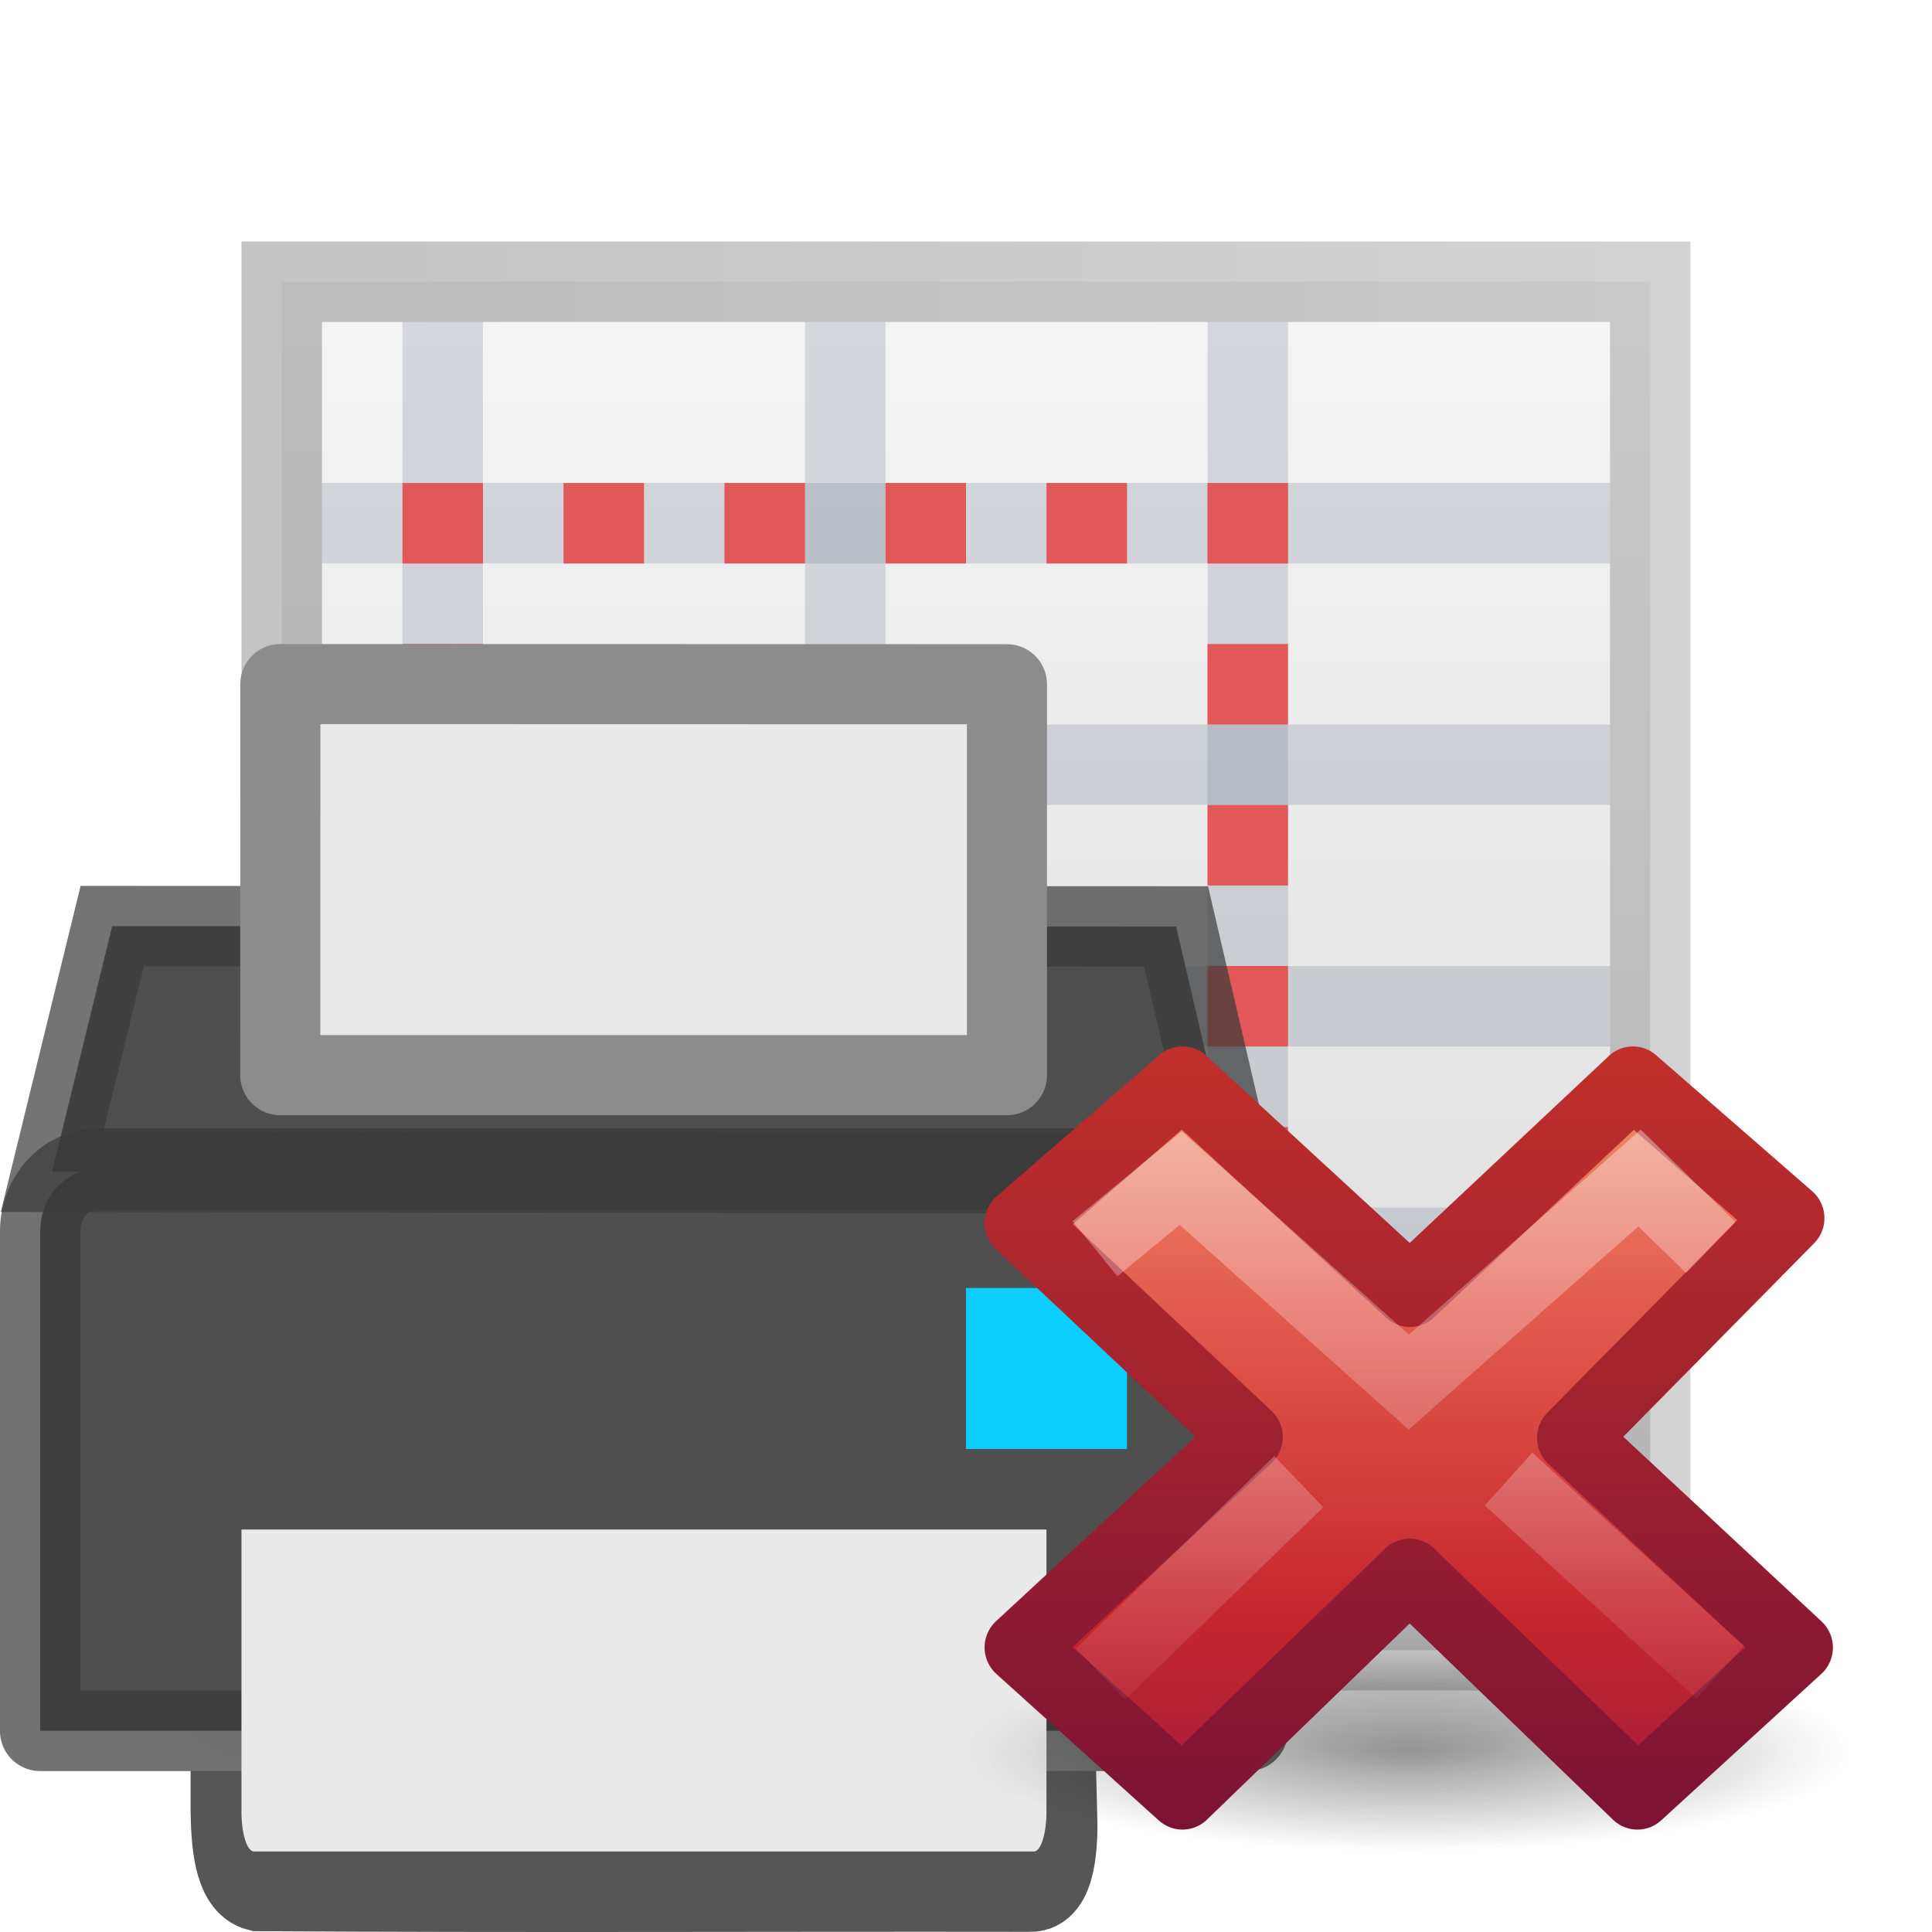
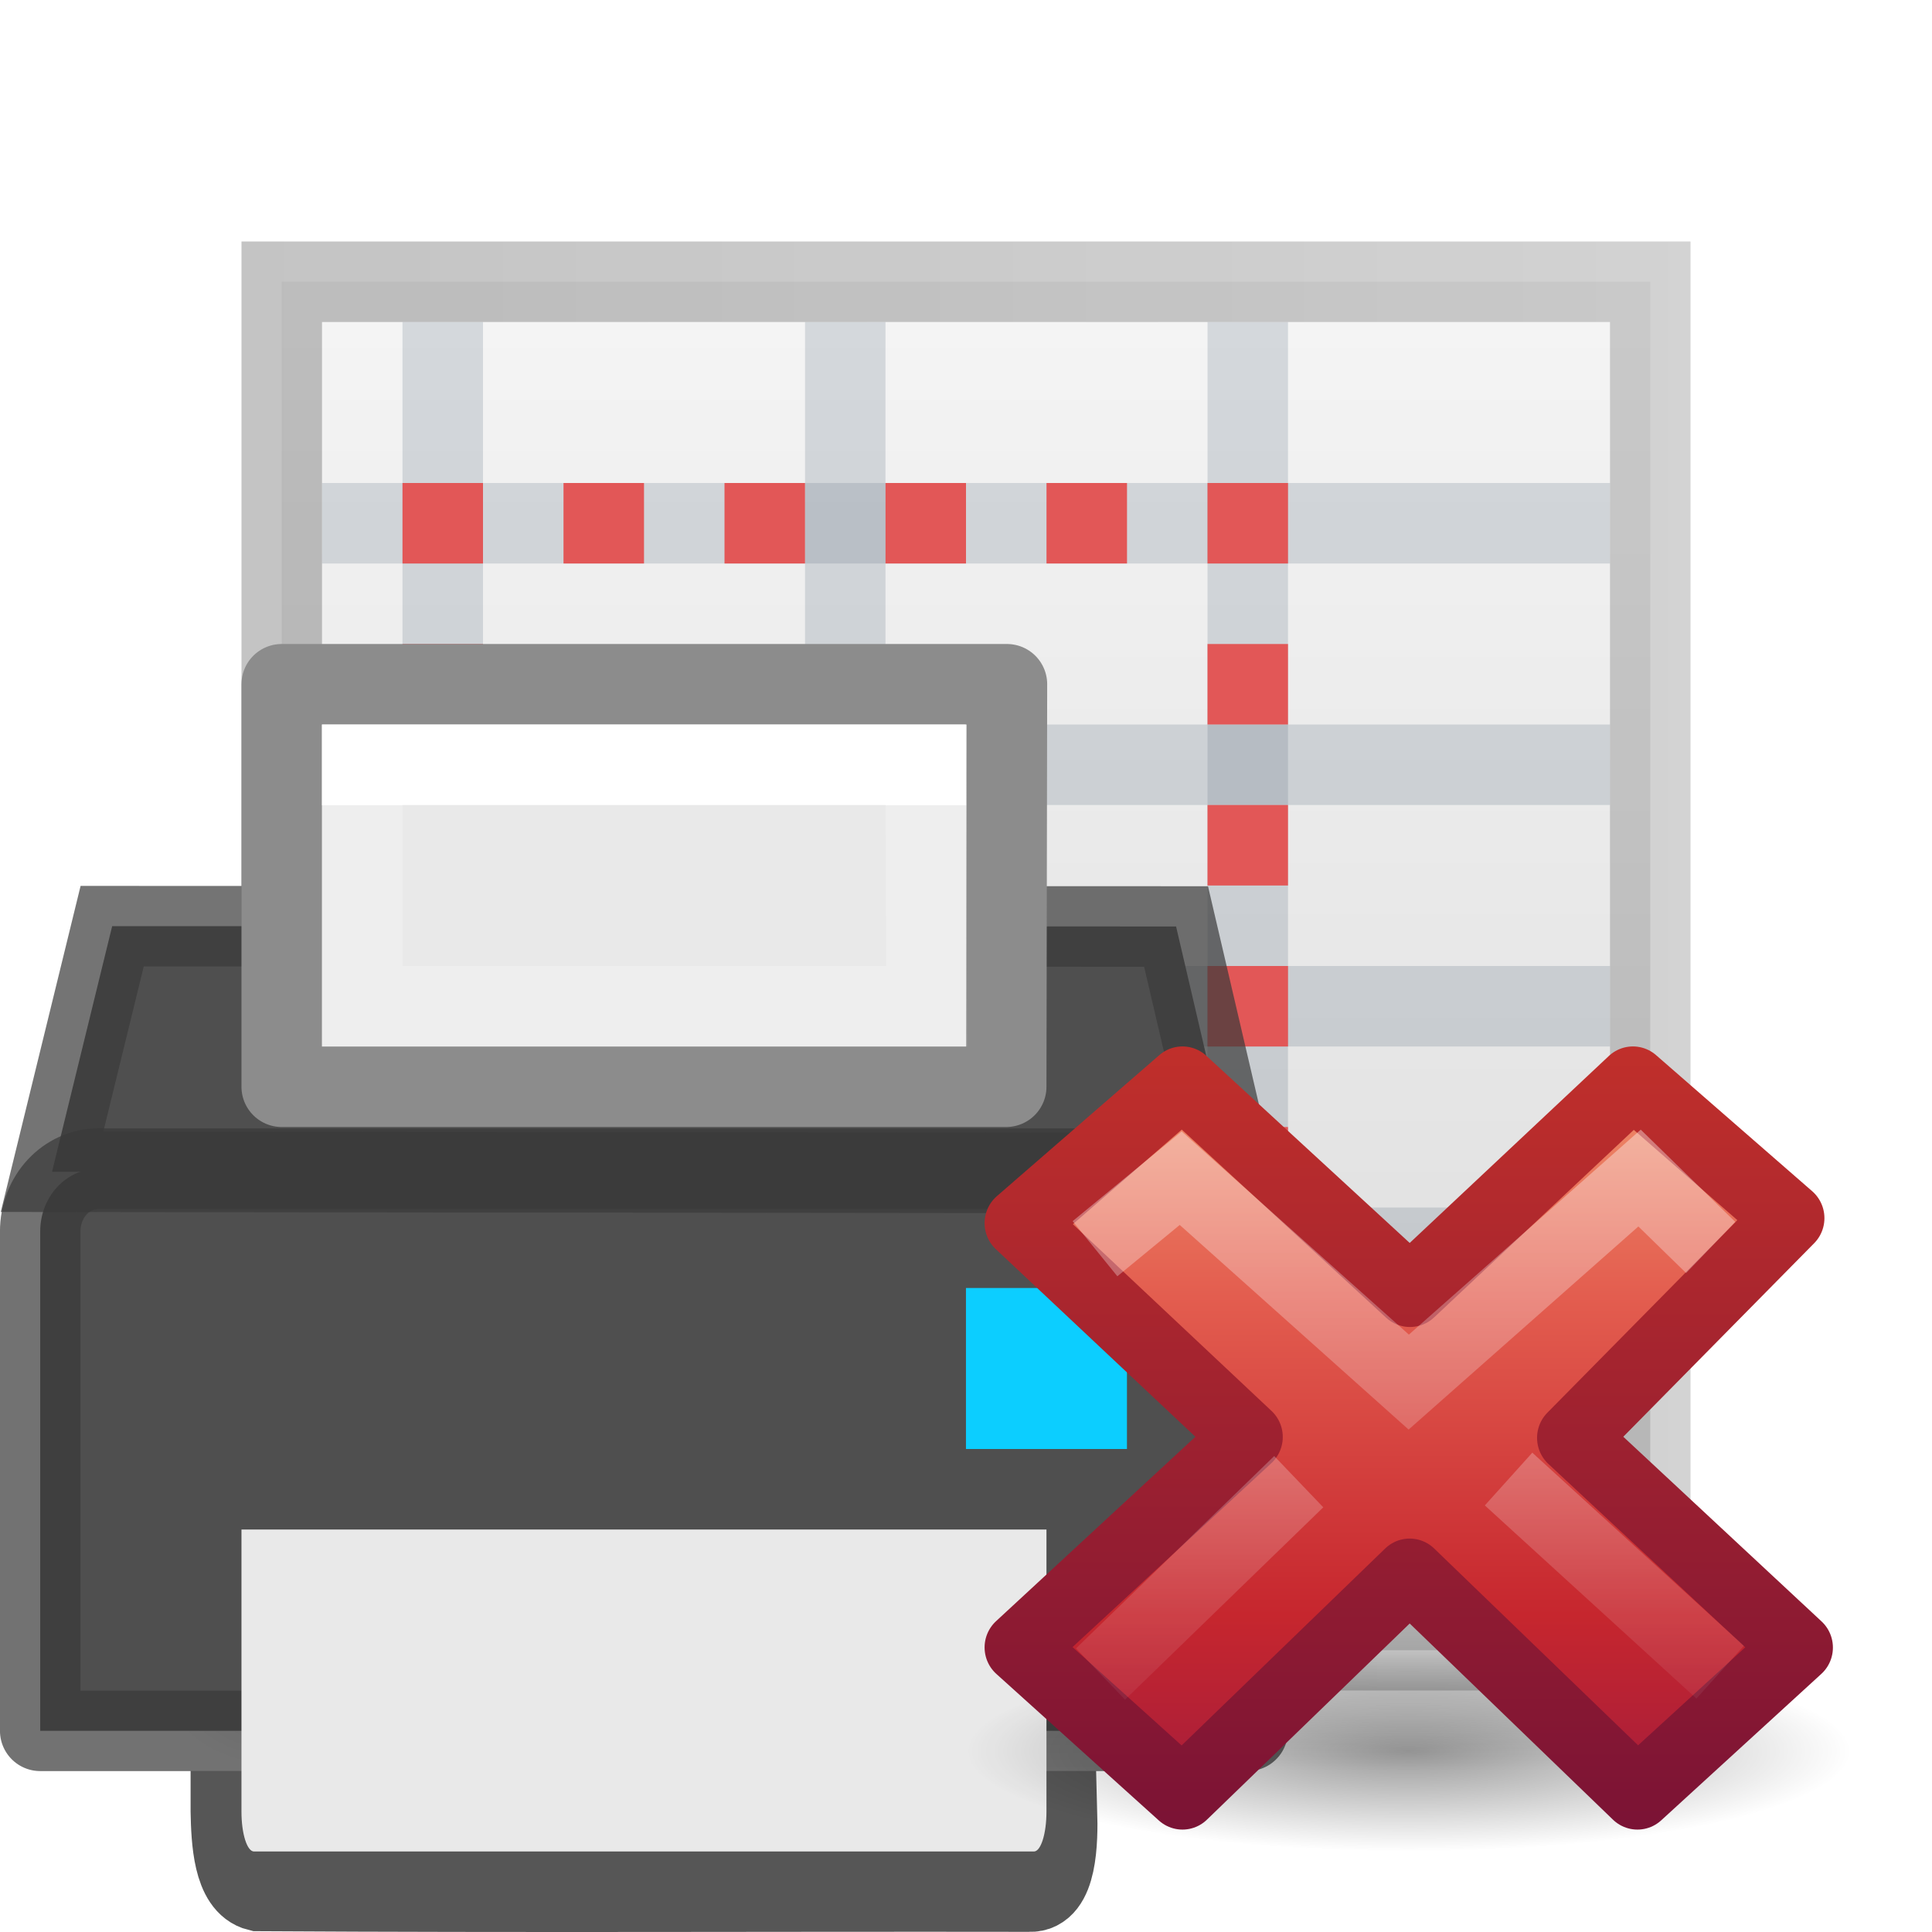
<svg xmlns="http://www.w3.org/2000/svg" xmlns:xlink="http://www.w3.org/1999/xlink" height="24" width="24">
-   <radialGradient id="a" cx="11.031" cy="17.125" gradientTransform="matrix(.6362388 0 0 .1431537 8.98149 18.44901)" gradientUnits="userSpaceOnUse" r="9.844" xlink:href="#b" />
-   <linearGradient id="b">
+   <linearGradient id="a" gradientTransform="matrix(.4054 0 0 .5135 .266465 -2.324)" gradientUnits="userSpaceOnUse" x1="24.011" x2="24.011" y1="8.421" y2="29.842">
+     <stop offset="0" stop-color="#fff" />
+     <stop offset="0" stop-color="#fff" stop-opacity=".235" />
+     <stop offset="1" stop-color="#fff" stop-opacity=".157" />
+     <stop offset="1" stop-color="#fff" stop-opacity=".392" />
+   </linearGradient>
+   <radialGradient id="b" cx="11.031" cy="17.125" gradientTransform="matrix(.6362388 0 0 .1431537 8.98149 18.44901)" gradientUnits="userSpaceOnUse" r="9.844" xlink:href="#c" />
+   <linearGradient id="c">
    <stop offset="0" />
    <stop offset="1" stop-opacity="0" />
  </linearGradient>
-   <linearGradient id="c" gradientTransform="matrix(.5789473 0 0 .5555556 34.07464 10.49673)" gradientUnits="userSpaceOnUse" x1="11.192" x2="11.192" y1="-.741" y2="30.298">
+   <linearGradient id="d" gradientTransform="matrix(.5789473 0 0 .5555556 34.07464 10.49673)" gradientUnits="userSpaceOnUse" x1="11.192" x2="11.192" y1="-.741" y2="30.298">
    <stop offset="0" stop-color="#f8b17e" />
    <stop offset=".312" stop-color="#e35d4f" />
    <stop offset=".571" stop-color="#c6262e" />
    <stop offset="1" stop-color="#690b54" />
  </linearGradient>
-   <linearGradient id="d" gradientUnits="userSpaceOnUse" x1="41.225" x2="41.225" y1="23.238" y2="7.39">
+   <linearGradient id="e" gradientUnits="userSpaceOnUse" x1="41.225" x2="41.225" y1="23.238" y2="7.39">
    <stop offset="0" stop-color="#791235" />
    <stop offset="1" stop-color="#dd3b27" />
  </linearGradient>
-   <linearGradient id="e" gradientTransform="matrix(.3077295 -.2949794 .3077295 .2949794 25.94484 17.14402)" gradientUnits="userSpaceOnUse" x1="36.011" x2="16.331" xlink:href="#f" y1="13.023" y2="32.702" />
-   <linearGradient id="f">
+   <linearGradient id="f" gradientTransform="matrix(.3077295 -.2949794 .3077295 .2949794 25.94484 17.14402)" gradientUnits="userSpaceOnUse" x1="36.011" x2="16.331" xlink:href="#g" y1="13.023" y2="32.702" />
+   <linearGradient id="g">
    <stop offset="0" stop-color="#fff" />
    <stop offset="1" stop-color="#fff" stop-opacity="0" />
  </linearGradient>
-   <linearGradient id="g" gradientTransform="matrix(.3077295 -.2949794 .3077295 .2949794 25.63463 17.29286)" gradientUnits="userSpaceOnUse" x1="28.449" x2="16.331" xlink:href="#f" y1="20.584" y2="32.702" />
-   <radialGradient id="h" cx="605.71" cy="486.65" gradientTransform="matrix(.012049 0 0 .0082353 13.239 16.981)" gradientUnits="userSpaceOnUse" r="117.14" xlink:href="#b" />
-   <radialGradient id="i" cx="605.71" cy="486.65" gradientTransform="matrix(-.012049 0 0 .0082353 10.761 16.981)" gradientUnits="userSpaceOnUse" r="117.14" xlink:href="#b" />
-   <linearGradient id="j" gradientTransform="matrix(.035207 0 0 .0082353 -.72485 16.981)" gradientUnits="userSpaceOnUse" x1="302.86" x2="302.86" y1="366.65" y2="609.51">
+   <linearGradient id="h" gradientTransform="matrix(.3077295 -.2949794 .3077295 .2949794 25.63463 17.29286)" gradientUnits="userSpaceOnUse" x1="28.449" x2="16.331" xlink:href="#g" y1="20.584" y2="32.702" />
+   <radialGradient id="i" cx="605.71" cy="486.65" gradientTransform="matrix(.012049 0 0 .0082353 13.239 16.981)" gradientUnits="userSpaceOnUse" r="117.14" xlink:href="#c" />
+   <radialGradient id="j" cx="605.71" cy="486.65" gradientTransform="matrix(-.012049 0 0 .0082353 10.761 16.981)" gradientUnits="userSpaceOnUse" r="117.14" xlink:href="#c" />
+   <linearGradient id="k" gradientTransform="matrix(.035207 0 0 .0082353 -.72485 16.981)" gradientUnits="userSpaceOnUse" x1="302.86" x2="302.86" y1="366.65" y2="609.51">
    <stop offset="0" stop-opacity="0" />
    <stop offset=".5" />
    <stop offset="1" stop-opacity="0" />
  </linearGradient>
-   <linearGradient id="k" gradientUnits="userSpaceOnUse" x1="16" x2="16" y1="4" y2="20">
+   <linearGradient id="l" gradientUnits="userSpaceOnUse" x1="16" x2="16" y1="4" y2="20">
    <stop offset="0" stop-color="#f4f4f4" />
    <stop offset="1" stop-color="#dbdbdb" />
  </linearGradient>
-   <linearGradient id="l" gradientUnits="userSpaceOnUse" x1="3" x2="21" y1="12" y2="12">
+   <linearGradient id="m" gradientUnits="userSpaceOnUse" x1="3" x2="21" y1="12" y2="12">
    <stop offset="0" stop-opacity=".318" />
    <stop offset="1" stop-opacity=".24" />
  </linearGradient>
-   <path d="m3.5 3.5h17v17h-17z" fill="url(#k)" />
-   <path d="m3.5 3.5h17v17h-17z" fill="none" opacity=".73" stroke="url(#l)" />
-   <path d="m3.5 20h17v2h-17z" fill="url(#j)" opacity=".15" />
-   <path d="m3.5 20v2c-.621.004-1.5-.448-1.5-1s.692-1 1.5-1z" fill="url(#i)" opacity=".15" />
-   <path d="m20.5 20v2c.62.004 1.5-.448 1.5-1 0-.552-.692-1-1.5-1z" fill="url(#h)" opacity=".15" />
+   <path d="m3.5 3.5h17v17h-17z" fill="url(#l)" />
+   <path d="m3.5 3.5h17v17h-17z" fill="none" opacity=".73" stroke="url(#m)" />
+   <path d="m3.5 20h17v2h-17z" fill="url(#k)" opacity=".15" />
+   <path d="m3.5 20v2c-.621.004-1.5-.448-1.5-1s.692-1 1.5-1z" fill="url(#j)" opacity=".15" />
+   <path d="m20.5 20v2c.62.004 1.5-.448 1.5-1 0-.552-.692-1-1.5-1z" fill="url(#i)" opacity=".15" />
  <g fill="none" opacity=".7" stroke="#2c465d" stroke-opacity=".324">
    <path d="m5.5 4v16" opacity=".7" />
    <path d="m20 18.5h-16" opacity=".7" />
    <path d="m20 9.5h-16" opacity=".7" />
    <path d="m10.5 4v16" opacity=".7" />
    <path d="m15.5 4v16" opacity=".7" />
    <path d="m20 12.5h-16" opacity=".7" />
    <path d="m20 15.5h-16" opacity=".7" />
    <path d="m20 6.5h-16" opacity=".7" />
  </g>
  <path d="m5.5 6.5h10v12h-10z" fill="none" stroke="#e25757" stroke-dasharray="1 1" stroke-dashoffset=".5" />
  <g transform="translate(-.000465 8)">
    <path d="m2.868 14.499c.007.36.03.915.342.991 3.301.02 6.278.003 9.579.008.341.016.353-.621.342-1h-10.263z" fill="#505050" stroke="#565656" stroke-linecap="square" stroke-width="1" />
    <g stroke-linecap="round">
      <path d="m.647 6.556.747-3.051 13.216.004.715 3.064z" fill="#4f4f4f" fill-rule="evenodd" />
      <path d="m1.225 6.517h13.55c.402 0 .725.348.725.78v6.204h-15v-6.204c0-.432.323-.78.725-.78z" fill="#4f4f4f" />
      <path d="m1.225 6.517h13.55c.402 0 .725.348.725.78v6.204h-15v-6.204c0-.432.323-.78.725-.78z" fill="none" opacity=".71" stroke="#393939" stroke-linejoin="round" stroke-width="1" />
      <path d="m12 8h2v2h-2z" fill="#0cceff" />
      <path d="m.647 6.556.747-3.051 13.216.004.715 3.064z" fill="none" opacity=".7" stroke="#393939" stroke-linecap="butt" />
    </g>
    <g fill="#e9e9e9">
      <path d="m13 11v3.506c0 .274-.07.494-.156.494h-9.688c-.086 0-.156-.22-.156-.494v-3.506z" stroke-width="1.987" />
-       <path d="m3.483.498 9.026.002v4.856h-9.027z" stroke="#8c8c8c" stroke-linejoin="round" stroke-width=".995" />
+       <path d="m3.5.5 9.009-0-.009 5h-9z" stroke="#8c8c8c" stroke-linejoin="round" />
+       <path d="m11.511 4.5h-7.011v-3h7z" fill="none" stroke="url(#a)" stroke-linecap="round" />
    </g>
  </g>
  <g transform="matrix(.8781768 0 0 .8843353 3.449172 3.270754)">
-     <path d="m22.263 20.901a6.263 1.409 0 0 1 -12.526 0 6.263 1.409 0 1 1 12.526 0z" fill="url(#a)" opacity=".4" />
+     <path d="m22.263 20.901a6.263 1.409 0 0 1 -12.526 0 6.263 1.409 0 1 1 12.526 0z" fill="url(#b)" opacity=".4" />
    <g transform="translate(-25.02201 -.941175)">
-       <path d="m46.522 20.386-3.185-2.946 3.065-3.086-2.209-1.912-3.154 2.941-3.218-2.941-2.299 1.982 3.218 3.004-3.218 2.956 2.299 2.059 3.214-3.088 3.222 3.088z" fill="url(#c)" stroke="url(#d)" stroke-linejoin="round" />
+       <path d="m46.522 20.386-3.185-2.946 3.065-3.086-2.209-1.912-3.154 2.941-3.218-2.941-2.299 1.982 3.218 3.004-3.218 2.956 2.299 2.059 3.214-3.088 3.222 3.088z" fill="url(#d)" stroke="url(#e)" stroke-linejoin="round" />
      <g fill="none">
-         <path d="m44.934 14.418-.647-.627-3.265 2.866-3.226-2.864-.825.674" opacity=".5" stroke="url(#e)" stroke-linecap="square" />
-         <path d="m45.427 20.732-2.993-2.713m-2.968.037-2.804 2.702" opacity=".4" stroke="url(#g)" />
+         <path d="m44.934 14.418-.647-.627-3.265 2.866-3.226-2.864-.825.674" opacity=".5" stroke="url(#f)" stroke-linecap="square" />
+         <path d="m45.427 20.732-2.993-2.713m-2.968.037-2.804 2.702" opacity=".4" stroke="url(#h)" />
      </g>
    </g>
  </g>
</svg>
